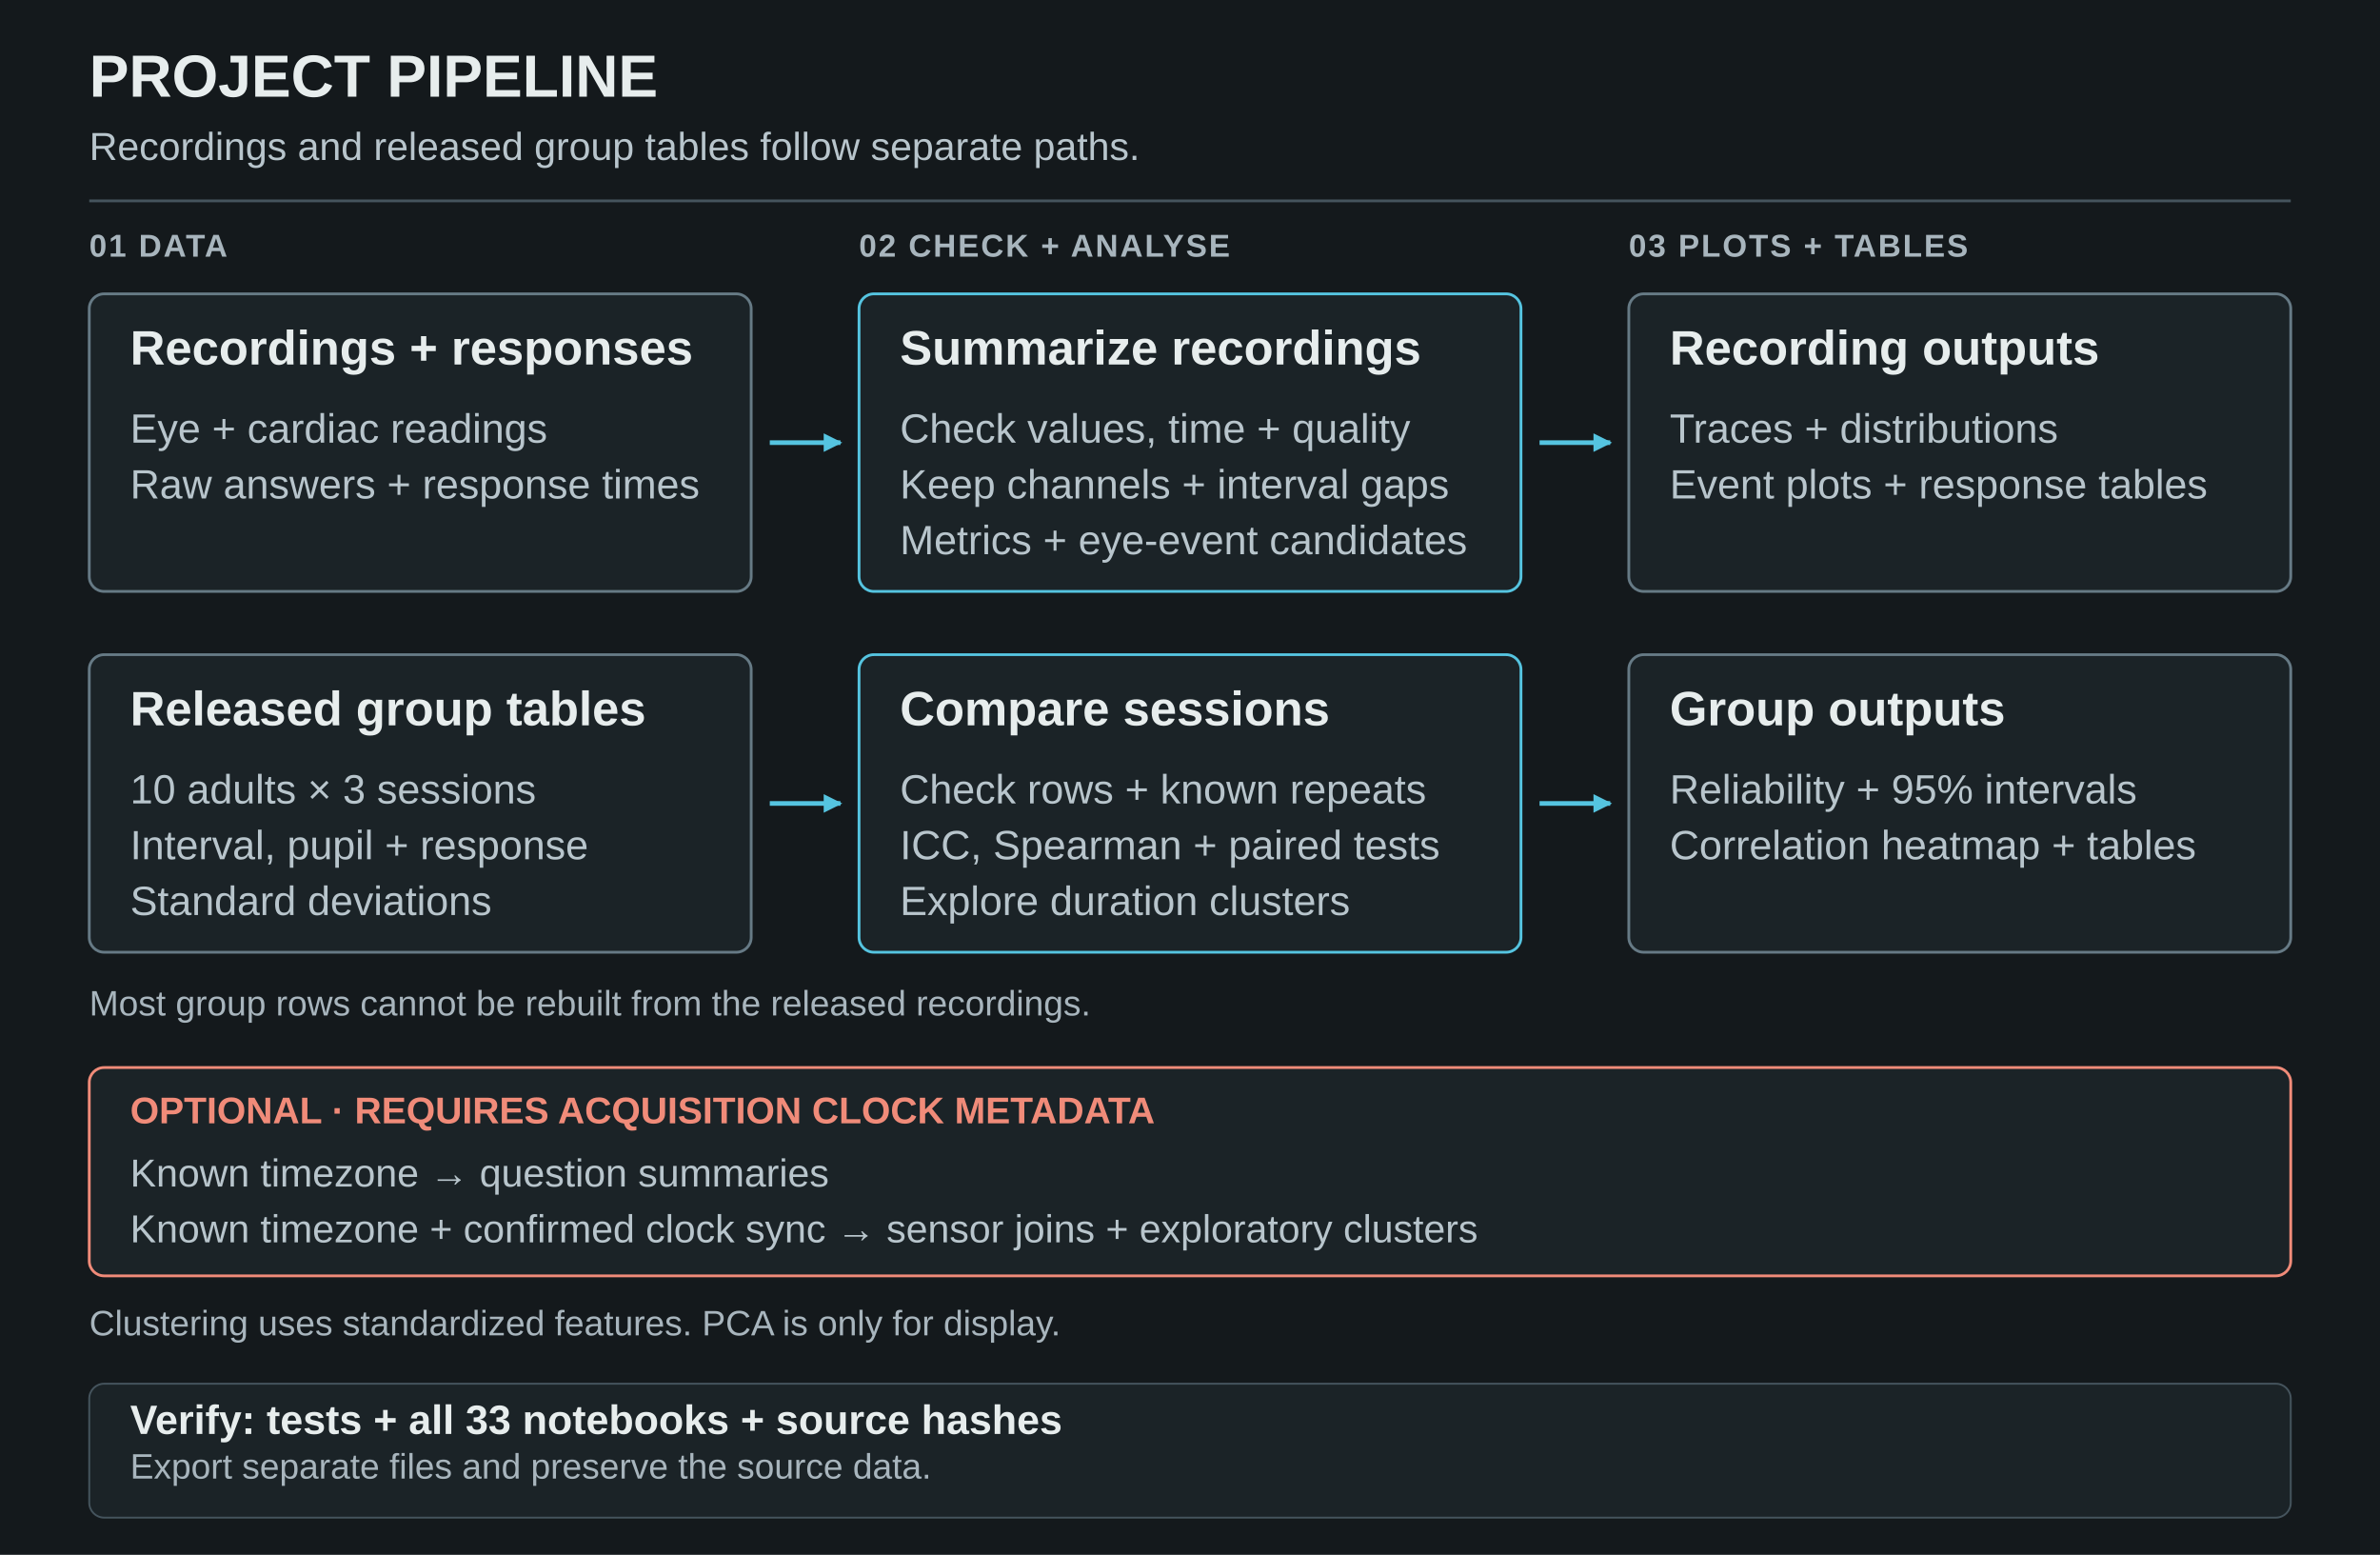
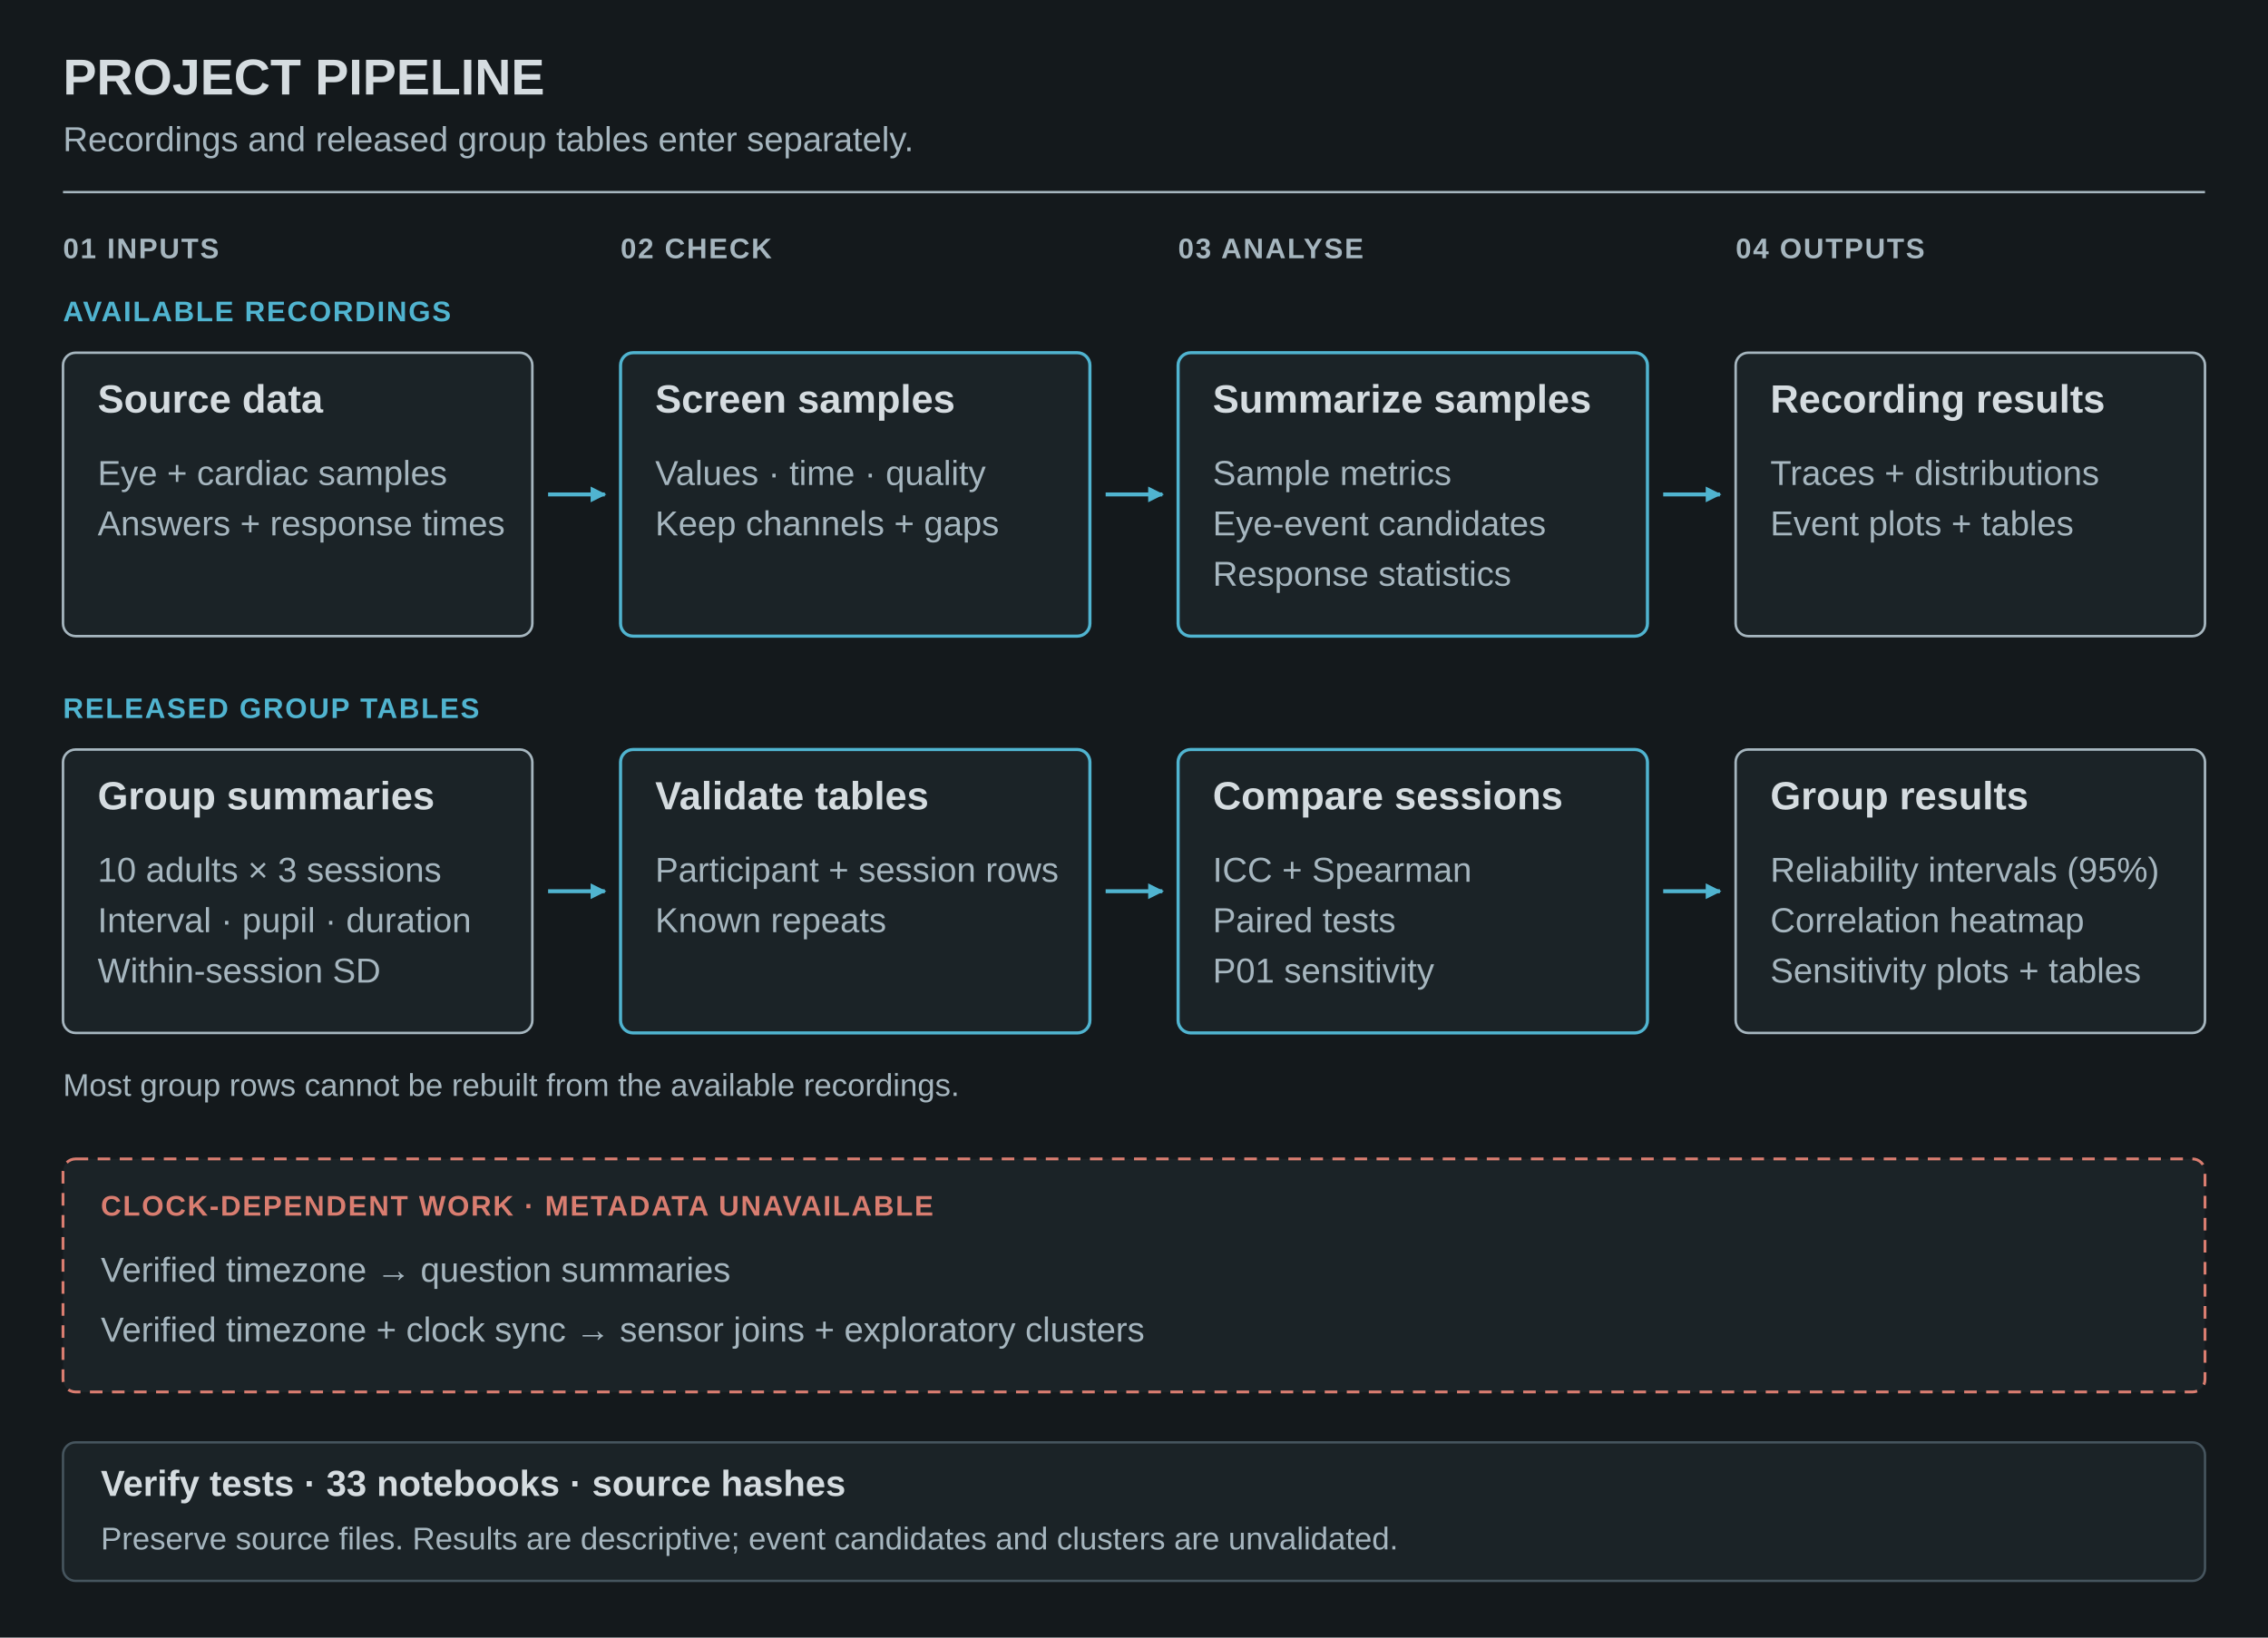
- <svg xmlns="http://www.w3.org/2000/svg" width="1280" height="836" viewBox="0 0 1280 836" role="img" aria-labelledby="pipeline-title pipeline-description" font-family="Arial, Helvetica, sans-serif">
+ <svg xmlns="http://www.w3.org/2000/svg" width="1440" height="1040" viewBox="0 0 1440 1040" role="img" aria-labelledby="pipeline-title pipeline-description" font-family="Arial, Helvetica, sans-serif">
  <defs>
    <marker id="arrow" markerWidth="10" markerHeight="10" refX="9" refY="5" orient="auto" markerUnits="userSpaceOnUse">
-       <path d="M0 0L10 5L0 10Z" fill="#55C4E0" />
+       <path d="M0 0L10 5L0 10Z" fill="#50B4D0" />
    </marker>
    <style>
-       .title { fill: #E7EDED; font-size: 32px; font-weight: 600; }
-       .subtitle { fill: #B8C5CC; font-size: 21px; }
-       .stage { fill: #A8B5BD; font-size: 17px; font-weight: 600; letter-spacing: 1px; }
-       .card { fill: #1B2327; stroke: #667A85; stroke-width: 1.5; }
-       .analysis { stroke: #55C4E0; }
-       .heading { fill: #E7EDED; font-size: 26px; font-weight: 600; }
-       .body { fill: #B8C5CC; font-size: 22px; }
-       .note { fill: #A8B5BD; font-size: 19px; }
-       .flow { fill: none; stroke: #55C4E0; stroke-width: 2.5; marker-end: url(#arrow); }
+       .title { fill: #D5DCE0; font-size: 32px; font-weight: 700; }
+       .subtitle { fill: #A6B6BF; font-size: 22px; }
+       .stage { fill: #A6B6BF; font-size: 18px; font-weight: 700; letter-spacing: 1px; }
+       .lane { fill: #50B4D0; font-size: 18px; font-weight: 700; letter-spacing: 1px; }
+       .card { fill: #1B2327; stroke: #A6B6BF; stroke-width: 1.6; }
+       .analysis { stroke: #50B4D0; stroke-width: 2; }
+       .heading { fill: #D5DCE0; font-size: 25px; font-weight: 700; }
+       .body { fill: #A6B6BF; font-size: 22px; }
+       .note { fill: #A6B6BF; font-size: 20px; }
+       .flow { fill: none; stroke: #50B4D0; stroke-width: 2.5; marker-end: url(#arrow); }
    </style>
  </defs>
-   <rect width="1280" height="836" fill="#14191C" />
-   <text x="48" y="52" class="title">PROJECT PIPELINE</text>
-   <text x="48" y="86" class="subtitle">Recordings and released group tables follow separate paths.</text>
-   <path d="M48 108H1232" stroke="#45545D" stroke-width="1.5" />
-   <text x="48" y="138" class="stage">01  DATA</text>
-   <text x="462" y="138" class="stage">02  CHECK + ANALYSE</text>
-   <text x="876" y="138" class="stage">03  PLOTS + TABLES</text>
-   <rect x="48" y="158" width="356" height="160" rx="8" class="card" />
-   <text x="70" y="196" class="heading">Recordings + responses</text>
-   <text x="70" y="238" class="body">Eye + cardiac readings</text>
-   <text x="70" y="268" class="body">Raw answers + response times</text>
-   <rect x="462" y="158" width="356" height="160" rx="8" class="card analysis" />
-   <text x="484" y="196" class="heading">Summarize recordings</text>
-   <text x="484" y="238" class="body">Check values, time + quality</text>
-   <text x="484" y="268" class="body">Keep channels + interval gaps</text>
-   <text x="484" y="298" class="body">Metrics + eye-event candidates</text>
-   <rect x="876" y="158" width="356" height="160" rx="8" class="card" />
-   <text x="898" y="196" class="heading">Recording outputs</text>
-   <text x="898" y="238" class="body">Traces + distributions</text>
-   <text x="898" y="268" class="body">Event plots + response tables</text>
-   <path d="M414 238H452" class="flow" />
-   <path d="M828 238H866" class="flow" />
-   <rect x="48" y="352" width="356" height="160" rx="8" class="card" />
-   <text x="70" y="390" class="heading">Released group tables</text>
-   <text x="70" y="432" class="body">10 adults × 3 sessions</text>
-   <text x="70" y="462" class="body">Interval, pupil + response</text>
-   <text x="70" y="492" class="body">Standard deviations</text>
-   <rect x="462" y="352" width="356" height="160" rx="8" class="card analysis" />
-   <text x="484" y="390" class="heading">Compare sessions</text>
-   <text x="484" y="432" class="body">Check rows + known repeats</text>
-   <text x="484" y="462" class="body">ICC, Spearman + paired tests</text>
-   <text x="484" y="492" class="body">Explore duration clusters</text>
-   <rect x="876" y="352" width="356" height="160" rx="8" class="card" />
-   <text x="898" y="390" class="heading">Group outputs</text>
-   <text x="898" y="432" class="body">Reliability + 95% intervals</text>
-   <text x="898" y="462" class="body">Correlation heatmap + tables</text>
-   <path d="M414 432H452" class="flow" />
-   <path d="M828 432H866" class="flow" />
-   <text x="48" y="546" class="note">Most group rows cannot be rebuilt from the released recordings.</text>
-   <rect x="48" y="574" width="1184" height="112" rx="8" fill="#1B2327" stroke="#F08B79" stroke-width="1.5" />
-   <text x="70" y="604" fill="#F08B79" font-size="20" font-weight="600">OPTIONAL · REQUIRES ACQUISITION CLOCK METADATA</text>
-   <text x="70" y="638" class="subtitle">Known timezone → question summaries</text>
-   <text x="70" y="668" class="subtitle">Known timezone + confirmed clock sync → sensor joins + exploratory clusters</text>
-   <text x="48" y="718" class="note">Clustering uses standardized features. PCA is only for display.</text>
-   <rect x="48" y="744" width="1184" height="72" rx="8" fill="#1B2327" stroke="#45545D" stroke-width="1" />
-   <text x="70" y="771" fill="#E7EDED" font-size="22" font-weight="600">Verify: tests + all 33 notebooks + source hashes</text>
-   <text x="70" y="795" class="note">Export separate files and preserve the source data.</text>
+   <rect width="1440" height="1040" fill="#14191C" />
+   <text x="40" y="60" class="title">PROJECT PIPELINE</text>
+   <text x="40" y="96" class="subtitle">Recordings and released group tables enter separately.</text>
+   <path d="M40 122H1400" stroke="#A6B6BF" stroke-width="1.5" />
+   <text x="40" y="164" class="stage">01  INPUTS</text>
+   <text x="394" y="164" class="stage">02  CHECK</text>
+   <text x="748" y="164" class="stage">03  ANALYSE</text>
+   <text x="1102" y="164" class="stage">04  OUTPUTS</text>
+   <text x="40" y="204" class="lane">AVAILABLE RECORDINGS</text>
+   <rect x="40" y="224" width="298" height="180" rx="8" class="card" />
+   <text x="62" y="262" class="heading">Source data</text>
+   <text x="62" y="308" class="body">Eye + cardiac samples</text>
+   <text x="62" y="340" class="body">Answers + response times</text>
+   <rect x="394" y="224" width="298" height="180" rx="8" class="card analysis" />
+   <text x="416" y="262" class="heading">Screen samples</text>
+   <text x="416" y="308" class="body">Values · time · quality</text>
+   <text x="416" y="340" class="body">Keep channels + gaps</text>
+   <rect x="748" y="224" width="298" height="180" rx="8" class="card analysis" />
+   <text x="770" y="262" class="heading">Summarize samples</text>
+   <text x="770" y="308" class="body">Sample metrics</text>
+   <text x="770" y="340" class="body">Eye-event candidates</text>
+   <text x="770" y="372" class="body">Response statistics</text>
+   <rect x="1102" y="224" width="298" height="180" rx="8" class="card" />
+   <text x="1124" y="262" class="heading">Recording results</text>
+   <text x="1124" y="308" class="body">Traces + distributions</text>
+   <text x="1124" y="340" class="body">Event plots + tables</text>
+   <path d="M348 314H384" class="flow" />
+   <path d="M702 314H738" class="flow" />
+   <path d="M1056 314H1092" class="flow" />
+   <text x="40" y="456" class="lane">RELEASED GROUP TABLES</text>
+   <rect x="40" y="476" width="298" height="180" rx="8" class="card" />
+   <text x="62" y="514" class="heading">Group summaries</text>
+   <text x="62" y="560" class="body">10 adults × 3 sessions</text>
+   <text x="62" y="592" class="body">Interval · pupil · duration</text>
+   <text x="62" y="624" class="body">Within-session SD</text>
+   <rect x="394" y="476" width="298" height="180" rx="8" class="card analysis" />
+   <text x="416" y="514" class="heading">Validate tables</text>
+   <text x="416" y="560" class="body">Participant + session rows</text>
+   <text x="416" y="592" class="body">Known repeats</text>
+   <rect x="748" y="476" width="298" height="180" rx="8" class="card analysis" />
+   <text x="770" y="514" class="heading">Compare sessions</text>
+   <text x="770" y="560" class="body">ICC + Spearman</text>
+   <text x="770" y="592" class="body">Paired tests</text>
+   <text x="770" y="624" class="body">P01 sensitivity</text>
+   <rect x="1102" y="476" width="298" height="180" rx="8" class="card" />
+   <text x="1124" y="514" class="heading">Group results</text>
+   <text x="1124" y="560" class="body">Reliability intervals (95%)</text>
+   <text x="1124" y="592" class="body">Correlation heatmap</text>
+   <text x="1124" y="624" class="body">Sensitivity plots + tables</text>
+   <path d="M348 566H384" class="flow" />
+   <path d="M702 566H738" class="flow" />
+   <path d="M1056 566H1092" class="flow" />
+   <text x="40" y="696" class="note">Most group rows cannot be rebuilt from the available recordings.</text>
+   <rect x="40" y="736" width="1360" height="148" rx="8" fill="#1B2327" stroke="#D97D70" stroke-width="1.8" stroke-dasharray="8 6" />
+   <text x="64" y="772" fill="#D97D70" font-size="18" font-weight="700" letter-spacing="1">CLOCK-DEPENDENT WORK · METADATA UNAVAILABLE</text>
+   <text x="64" y="814" class="body">Verified timezone → question summaries</text>
+   <text x="64" y="852" class="body">Verified timezone + clock sync → sensor joins + exploratory clusters</text>
+   <rect x="40" y="916" width="1360" height="88" rx="8" fill="#1B2327" stroke="#46555E" stroke-width="1.5" />
+   <text x="64" y="950" fill="#D5DCE0" font-size="23" font-weight="700">Verify tests · 33 notebooks · source hashes</text>
+   <text x="64" y="984" class="note">Preserve source files. Results are descriptive; event candidates and clusters are unvalidated.</text>
</svg>
